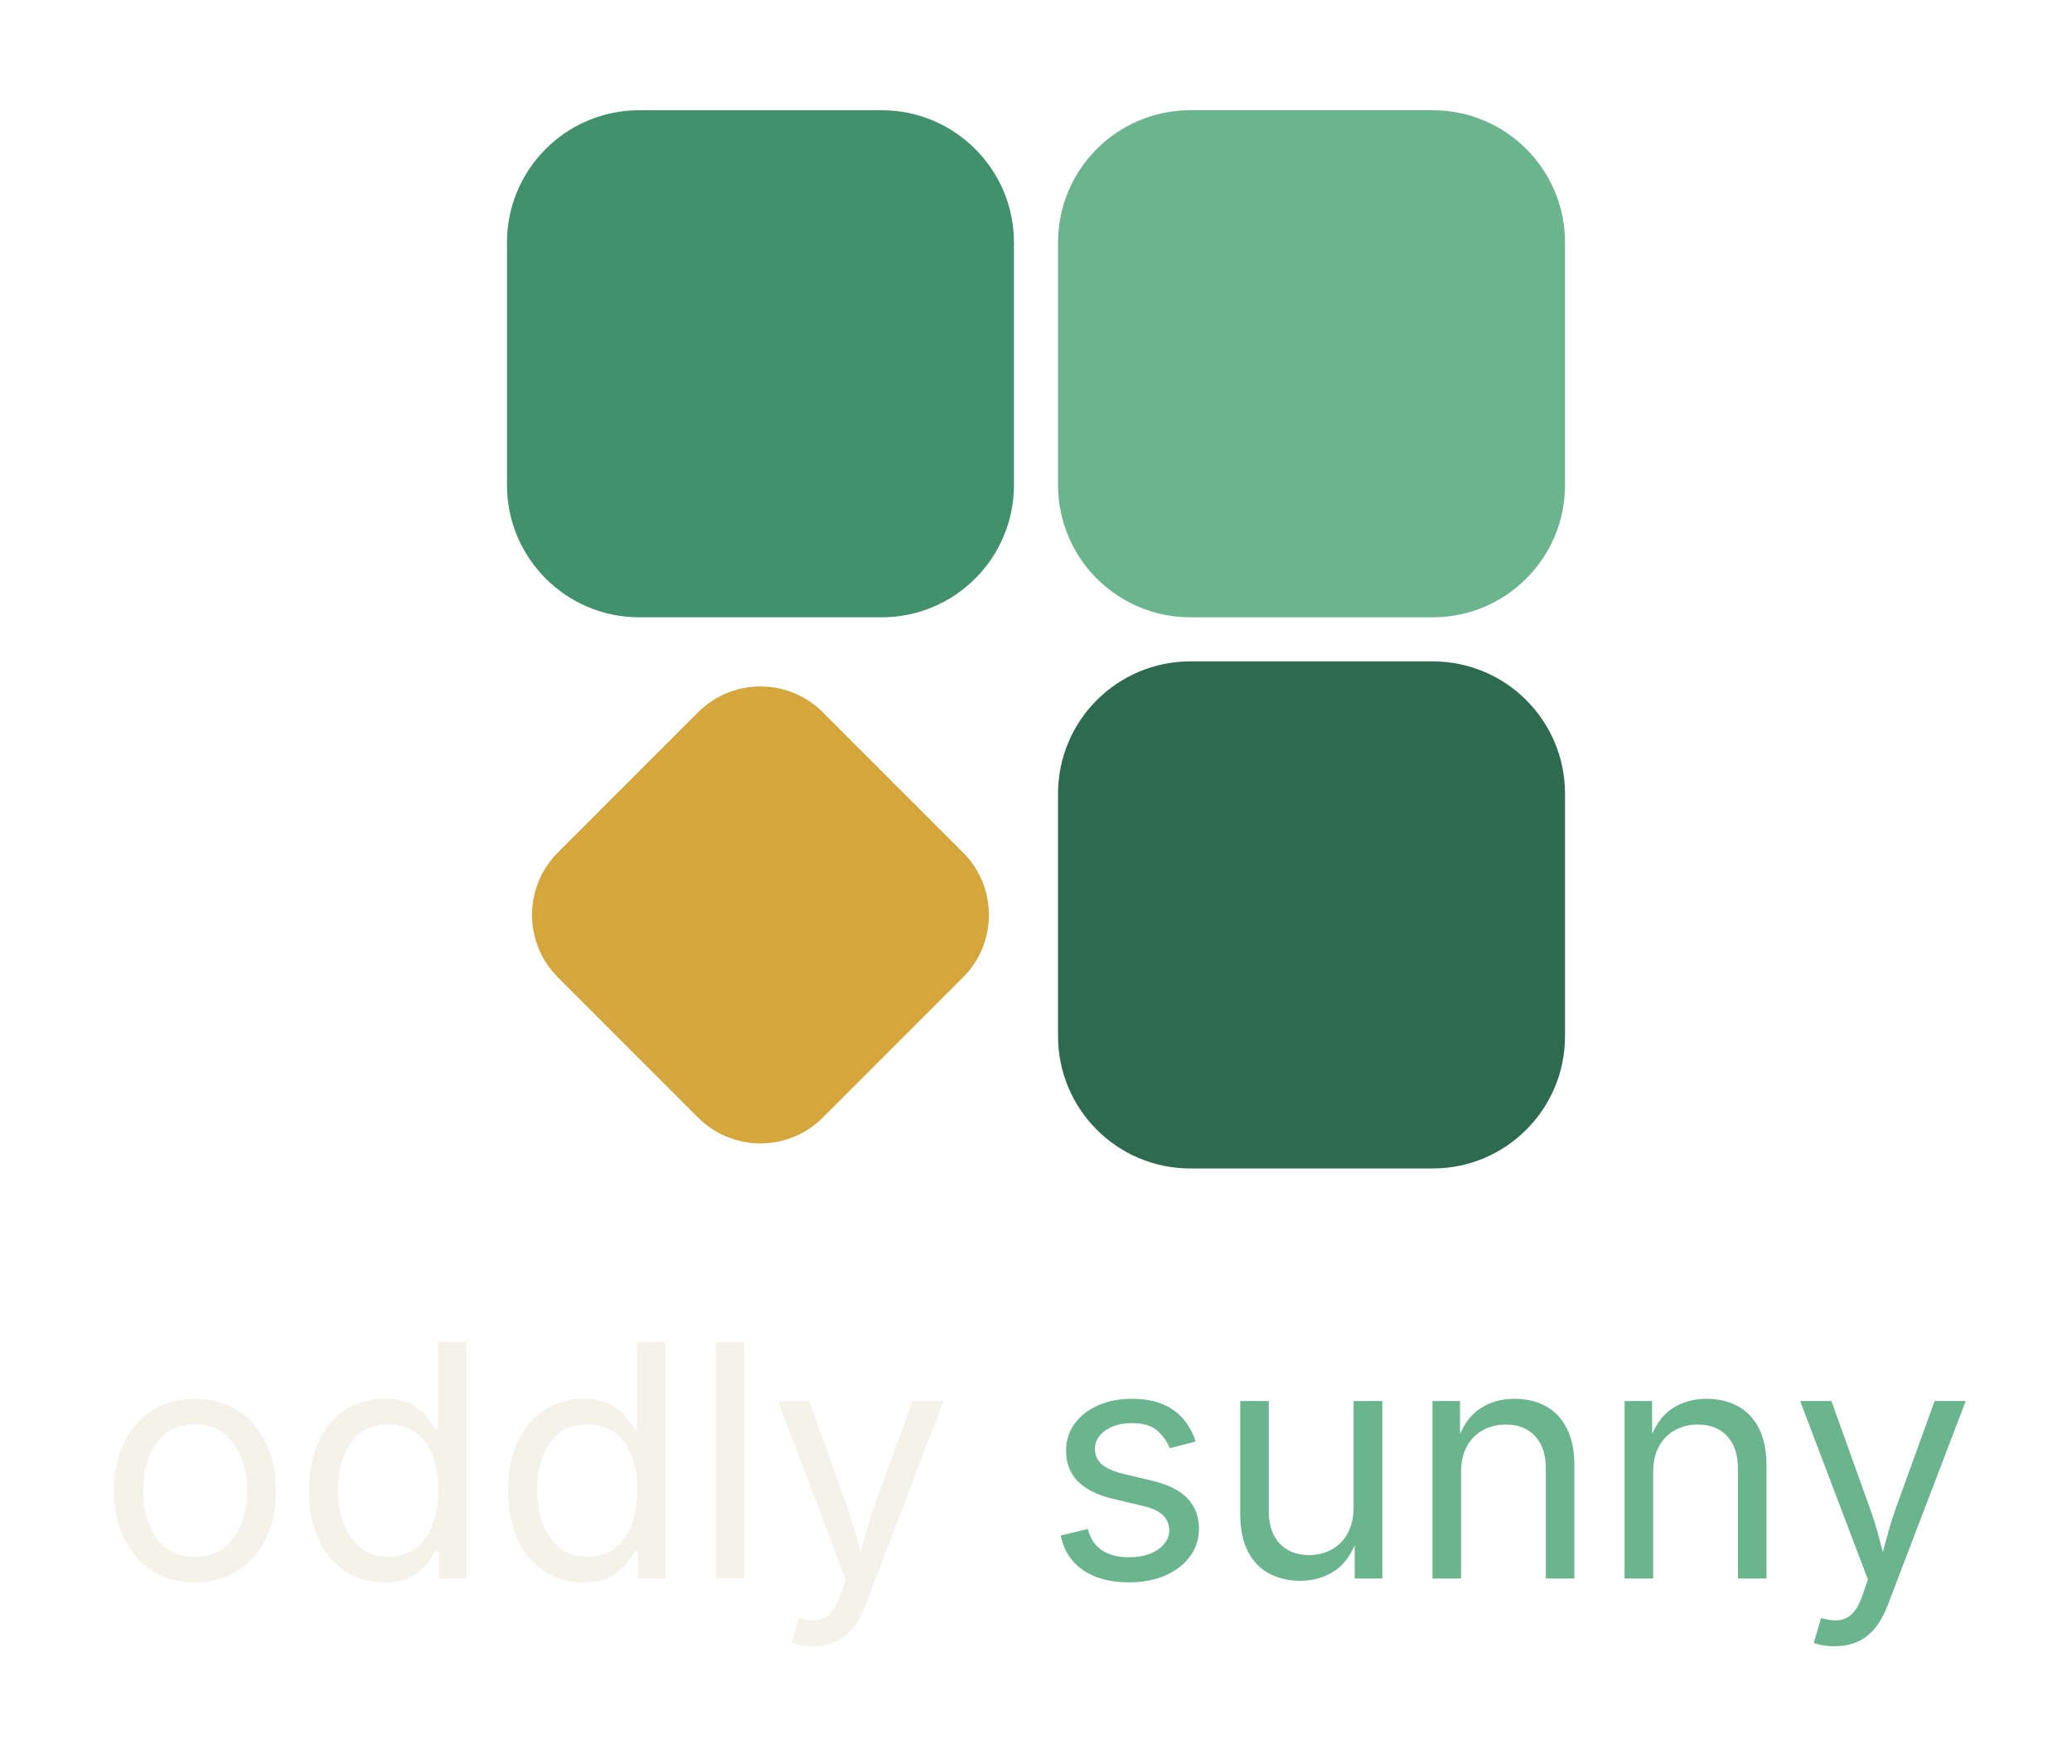
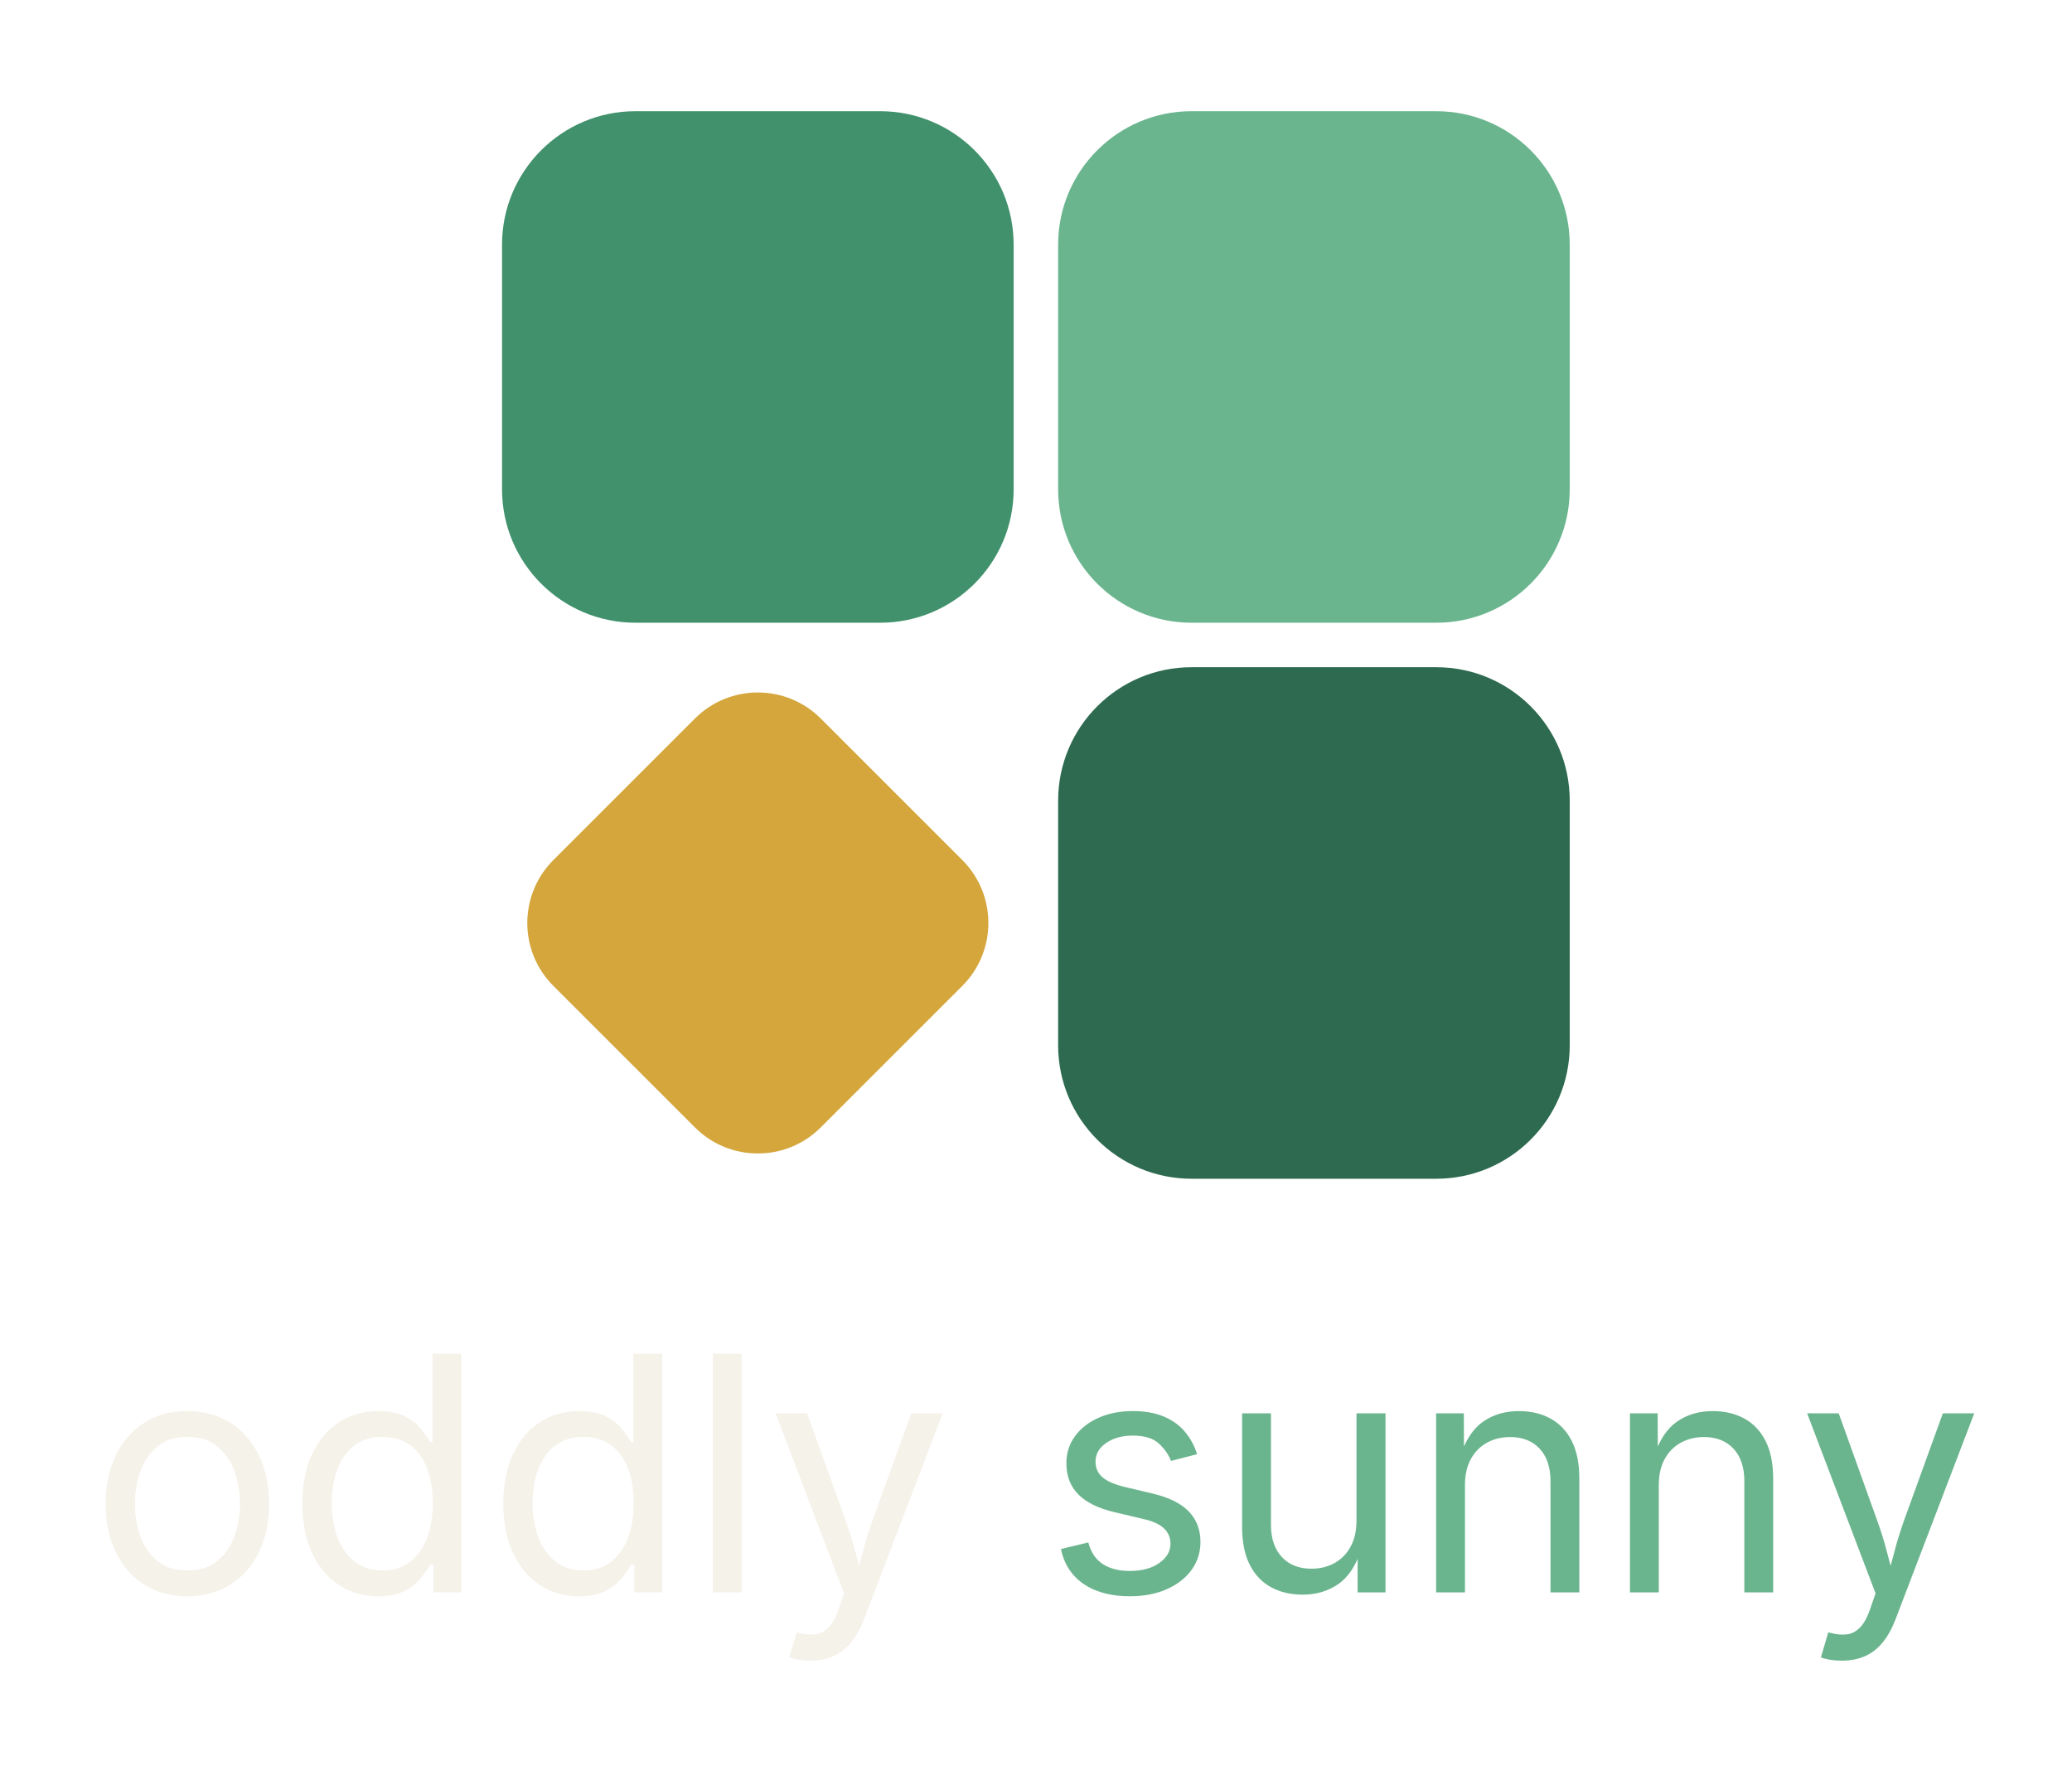
- <svg xmlns="http://www.w3.org/2000/svg" viewBox="-8 -8 188 160" width="188" height="160">
-   <g transform="translate(36 0)">
+ <svg xmlns="http://www.w3.org/2000/svg" viewBox="-8 -8 186.3 160" width="186.3" height="160">
+   <g transform="translate(35.14 0)">
    <rect x="2" y="2" width="46" height="46" rx="12" fill="#40916C" />
    <rect x="52" y="2" width="46" height="46" rx="12" fill="#6AB58E" />
    <rect x="52" y="52" width="46" height="46" rx="12" fill="#2D6A4F" />
    <rect x="8" y="58" width="34" height="34" rx="8" transform="rotate(45 25 75)" fill="#D4A63C" />
  </g>
-   <g transform="translate(-50.18 104.65) scale(0.39865)">
-     <path d="M150.149 77.507Q144.657 77.507 140.52 74.906Q136.383 72.304 134.07 67.607Q131.758 62.91 131.758 56.695Q131.758 50.371 134.07 45.656Q136.383 40.941 140.52 38.339Q144.657 35.738 150.149 35.738Q155.678 35.738 159.833 38.339Q163.988 40.941 166.301 45.656Q168.613 50.371 168.613 56.695Q168.613 62.91 166.301 67.607Q163.988 72.304 159.833 74.906Q155.678 77.507 150.149 77.507ZM150.149 71.69Q154.232 71.69 156.87 69.594Q159.508 67.498 160.772 64.084Q162.037 60.669 162.037 56.695Q162.037 52.684 160.772 49.233Q159.508 45.783 156.87 43.669Q154.232 41.555 150.149 41.555Q146.103 41.555 143.501 43.669Q140.899 45.783 139.635 49.215Q138.37 52.648 138.37 56.695Q138.37 60.669 139.635 64.084Q140.899 67.498 143.501 69.594Q146.103 71.69 150.149 71.69Z" fill="#F5F2EA" />
-     <path d="M193.22 77.507Q188.197 77.507 184.331 74.942Q180.465 72.376 178.297 67.679Q176.129 62.982 176.129 56.55Q176.129 50.155 178.315 45.475Q180.501 40.796 184.367 38.267Q188.233 35.738 193.256 35.738Q197.194 35.738 199.507 37.038Q201.819 38.339 203.066 39.983Q204.312 41.627 204.963 42.711H205.469V22.802H211.973V76.64H205.686V70.389H204.963Q204.312 71.509 203.03 73.189Q201.747 74.869 199.417 76.188Q197.086 77.507 193.22 77.507ZM194.195 71.69Q197.881 71.69 200.41 69.757Q202.939 67.824 204.24 64.391Q205.541 60.958 205.541 56.478Q205.541 51.997 204.258 48.655Q202.976 45.313 200.446 43.434Q197.917 41.555 194.195 41.555Q190.365 41.555 187.818 43.542Q185.271 45.53 184.006 48.908Q182.741 52.286 182.741 56.478Q182.741 60.705 184.024 64.156Q185.307 67.607 187.872 69.648Q190.438 71.69 194.195 71.69Z" fill="#F5F2EA" />
-     <path d="M238.53 77.507Q233.508 77.507 229.642 74.942Q225.775 72.376 223.607 67.679Q221.439 62.982 221.439 56.55Q221.439 50.155 223.625 45.475Q225.812 40.796 229.678 38.267Q233.544 35.738 238.566 35.738Q242.505 35.738 244.817 37.038Q247.13 38.339 248.376 39.983Q249.623 41.627 250.273 42.711H250.779V22.802H257.283V76.64H250.996V70.389H250.273Q249.623 71.509 248.34 73.189Q247.058 74.869 244.727 76.188Q242.396 77.507 238.53 77.507ZM239.506 71.69Q243.191 71.69 245.721 69.757Q248.25 67.824 249.551 64.391Q250.852 60.958 250.852 56.478Q250.852 51.997 249.569 48.655Q248.286 45.313 245.757 43.434Q243.228 41.555 239.506 41.555Q235.676 41.555 233.128 43.542Q230.581 45.53 229.316 48.908Q228.052 52.286 228.052 56.478Q228.052 60.705 229.334 64.156Q230.617 67.607 233.183 69.648Q235.748 71.69 239.506 71.69Z" fill="#F5F2EA" />
-     <path d="M275.205 22.802V76.64H268.701V22.802Z" fill="#F5F2EA" />
-     <path d="M285.973 91.274 287.635 85.637 288.321 85.818Q290.309 86.324 291.935 86.089Q293.561 85.854 294.861 84.481Q296.162 83.108 297.138 80.217L298.294 76.857L282.865 36.244H289.983L298.583 60.2Q299.956 63.957 300.896 67.643Q301.835 71.328 302.883 74.797H300.498Q301.546 71.328 302.503 67.625Q303.461 63.921 304.798 60.2L313.47 36.244H320.552L302.811 82.674Q301.582 85.89 299.866 87.968Q298.149 90.045 295.873 91.039Q293.597 92.033 290.742 92.033Q289.008 92.033 287.743 91.78Q286.479 91.527 285.973 91.274Z" fill="#F5F2EA" />
-     <path d="M362.755 77.507Q358.6 77.507 355.366 76.297Q352.132 75.086 350.036 72.702Q347.94 70.317 347.218 66.848L353.396 65.367Q354.264 68.691 356.667 70.244Q359.069 71.798 362.683 71.798Q366.91 71.798 369.421 69.992Q371.933 68.185 371.933 65.692Q371.933 63.596 370.469 62.205Q369.006 60.814 366.007 60.127L359.286 58.537Q353.794 57.237 351.12 54.509Q348.446 51.781 348.446 47.517Q348.446 44.048 350.397 41.392Q352.349 38.737 355.727 37.237Q359.105 35.738 363.405 35.738Q367.561 35.738 370.469 36.984Q373.378 38.231 375.203 40.417Q377.027 42.603 377.931 45.457L372.041 46.975Q371.21 44.807 369.277 43.036Q367.344 41.266 363.441 41.266Q359.828 41.266 357.425 42.928Q355.022 44.59 355.022 47.119Q355.022 49.36 356.648 50.715Q358.274 52.07 361.815 52.901L367.922 54.346Q373.414 55.647 376.052 58.375Q378.689 61.103 378.689 65.258Q378.689 68.799 376.684 71.563Q374.679 74.328 371.083 75.917Q367.488 77.507 362.755 77.507Z" fill="#6AB58E" />
-     <path d="M401.778 77.146Q397.695 77.146 394.606 75.466Q391.517 73.786 389.8 70.389Q388.084 66.993 388.084 61.898V36.244H394.588V61.356Q394.588 66.017 397.045 68.655Q399.502 71.292 403.729 71.292Q406.62 71.292 408.915 70.028Q411.209 68.763 412.546 66.324Q413.883 63.885 413.883 60.453V36.244H420.423V76.64H414.136V66.848H415.003Q413.124 72.521 409.673 74.833Q406.223 77.146 401.778 77.146Z" fill="#6AB58E" />
-     <path d="M438.345 52.431V76.64H431.841V36.244H438.092L438.128 46.036H437.225Q439.067 40.435 442.482 38.086Q445.896 35.738 450.485 35.738Q454.568 35.738 457.64 37.418Q460.711 39.098 462.427 42.476Q464.144 45.855 464.144 50.986V76.64H457.64V51.528Q457.64 46.867 455.201 44.229Q452.762 41.591 448.534 41.591Q445.644 41.591 443.331 42.856Q441.019 44.12 439.682 46.541Q438.345 48.962 438.345 52.431Z" fill="#6AB58E" />
-     <path d="M482.065 52.431V76.64H475.562V36.244H481.812L481.849 46.036H480.945Q482.788 40.435 486.203 38.086Q489.617 35.738 494.206 35.738Q498.289 35.738 501.36 37.418Q504.432 39.098 506.148 42.476Q507.864 45.855 507.864 50.986V76.64H501.36V51.528Q501.36 46.867 498.921 44.229Q496.482 41.591 492.255 41.591Q489.364 41.591 487.052 42.856Q484.739 44.12 483.402 46.541Q482.065 48.962 482.065 52.431Z" fill="#6AB58E" />
-     <path d="M518.632 91.274 520.294 85.637 520.98 85.818Q522.968 86.324 524.594 86.089Q526.22 85.854 527.521 84.481Q528.821 83.108 529.797 80.217L530.953 76.857L515.524 36.244H522.643L531.242 60.2Q532.615 63.957 533.555 67.643Q534.494 71.328 535.542 74.797H533.157Q534.205 71.328 535.163 67.625Q536.12 63.921 537.457 60.2L546.129 36.244H553.211L535.47 82.674Q534.241 85.89 532.525 87.968Q530.809 90.045 528.532 91.039Q526.256 92.033 523.401 92.033Q521.667 92.033 520.402 91.78Q519.138 91.527 518.632 91.274Z" fill="#6AB58E" />
-   </g>
+   <path d="M8.83 135.546Q6.64 135.546 4.991 134.509Q3.342 133.471 2.42 131.599Q1.498 129.726 1.498 127.249Q1.498 124.728 2.42 122.848Q3.342 120.969 4.991 119.931Q6.64 118.894 8.83 118.894Q11.034 118.894 12.69 119.931Q14.347 120.969 15.269 122.848Q16.19 124.728 16.19 127.249Q16.19 129.726 15.269 131.599Q14.347 133.471 12.69 134.509Q11.034 135.546 8.83 135.546ZM8.83 133.227Q10.458 133.227 11.509 132.391Q12.561 131.556 13.065 130.195Q13.569 128.833 13.569 127.249Q13.569 125.65 13.065 124.274Q12.561 122.899 11.509 122.056Q10.458 121.213 8.83 121.213Q7.217 121.213 6.179 122.056Q5.142 122.899 4.638 124.267Q4.134 125.636 4.134 127.249Q4.134 128.833 4.638 130.195Q5.142 131.556 6.179 132.391Q7.217 133.227 8.83 133.227Z" fill="#F5F2EA" />
+   <path d="M26 135.546Q23.998 135.546 22.456 134.523Q20.915 133.5 20.051 131.628Q19.187 129.755 19.187 127.191Q19.187 124.642 20.058 122.776Q20.929 120.911 22.471 119.903Q24.012 118.894 26.014 118.894Q27.584 118.894 28.506 119.413Q29.428 119.931 29.925 120.587Q30.422 121.242 30.681 121.674H30.883V113.738H33.476V135.2H30.969V132.708H30.681Q30.422 133.155 29.911 133.824Q29.399 134.494 28.47 135.02Q27.541 135.546 26 135.546ZM26.389 133.227Q27.858 133.227 28.866 132.456Q29.875 131.685 30.393 130.317Q30.912 128.949 30.912 127.162Q30.912 125.376 30.4 124.044Q29.889 122.711 28.881 121.962Q27.872 121.213 26.389 121.213Q24.862 121.213 23.846 122.006Q22.831 122.798 22.327 124.145Q21.823 125.492 21.823 127.162Q21.823 128.848 22.334 130.223Q22.845 131.599 23.868 132.413Q24.891 133.227 26.389 133.227Z" fill="#F5F2EA" />
+   <path d="M44.063 135.546Q42.061 135.546 40.519 134.523Q38.978 133.5 38.114 131.628Q37.25 129.755 37.25 127.191Q37.25 124.642 38.121 122.776Q38.992 120.911 40.534 119.903Q42.075 118.894 44.077 118.894Q45.647 118.894 46.569 119.413Q47.491 119.931 47.988 120.587Q48.485 121.242 48.744 121.674H48.946V113.738H51.539V135.2H49.032V132.708H48.744Q48.485 133.155 47.974 133.824Q47.462 134.494 46.533 135.02Q45.604 135.546 44.063 135.546ZM44.452 133.227Q45.921 133.227 46.929 132.456Q47.938 131.685 48.456 130.317Q48.975 128.949 48.975 127.162Q48.975 125.376 48.463 124.044Q47.952 122.711 46.944 121.962Q45.935 121.213 44.452 121.213Q42.925 121.213 41.909 122.006Q40.894 122.798 40.39 124.145Q39.885 125.492 39.885 127.162Q39.885 128.848 40.397 130.223Q40.908 131.599 41.931 132.413Q42.954 133.227 44.452 133.227Z" fill="#F5F2EA" />
+   <path d="M58.683 113.738V135.2H56.09V113.738Z" fill="#F5F2EA" />
+   <path d="M62.976 141.034 63.638 138.787 63.912 138.859Q64.704 139.06 65.352 138.967Q66 138.873 66.519 138.326Q67.038 137.778 67.427 136.626L67.887 135.286L61.737 119.096H64.574L68.003 128.646Q68.55 130.144 68.925 131.613Q69.299 133.083 69.717 134.465H68.766Q69.184 133.083 69.566 131.606Q69.947 130.13 70.48 128.646L73.937 119.096H76.76L69.688 137.606Q69.198 138.887 68.514 139.716Q67.83 140.544 66.922 140.94Q66.015 141.336 64.877 141.336Q64.186 141.336 63.681 141.235Q63.177 141.135 62.976 141.034Z" fill="#F5F2EA" />
+   <path d="M93.585 135.546Q91.928 135.546 90.639 135.063Q89.35 134.581 88.514 133.63Q87.679 132.679 87.391 131.296L89.854 130.706Q90.2 132.031 91.158 132.65Q92.115 133.27 93.556 133.27Q95.241 133.27 96.242 132.55Q97.243 131.829 97.243 130.835Q97.243 130 96.66 129.445Q96.077 128.891 94.881 128.617L92.202 127.983Q90.012 127.465 88.947 126.377Q87.881 125.29 87.881 123.59Q87.881 122.207 88.658 121.149Q89.436 120.09 90.783 119.492Q92.13 118.894 93.844 118.894Q95.5 118.894 96.66 119.391Q97.82 119.888 98.547 120.76Q99.274 121.631 99.635 122.769L97.287 123.374Q96.955 122.51 96.185 121.804Q95.414 121.098 93.858 121.098Q92.418 121.098 91.46 121.761Q90.502 122.423 90.502 123.432Q90.502 124.325 91.15 124.865Q91.799 125.405 93.21 125.736L95.645 126.313Q97.834 126.831 98.885 127.919Q99.937 129.006 99.937 130.663Q99.937 132.074 99.138 133.176Q98.338 134.278 96.905 134.912Q95.472 135.546 93.585 135.546Z" fill="#6AB58E" />
+   <path d="M109.141 135.402Q107.514 135.402 106.282 134.732Q105.051 134.062 104.366 132.708Q103.682 131.354 103.682 129.323V119.096H106.275V129.107Q106.275 130.965 107.254 132.017Q108.234 133.068 109.919 133.068Q111.072 133.068 111.986 132.564Q112.901 132.06 113.434 131.088Q113.967 130.115 113.967 128.747V119.096H116.574V135.2H114.068V131.296H114.413Q113.664 133.558 112.289 134.48Q110.913 135.402 109.141 135.402Z" fill="#6AB58E" />
+   <path d="M123.719 125.549V135.2H121.126V119.096H123.618L123.632 123H123.272Q124.007 120.767 125.368 119.831Q126.729 118.894 128.558 118.894Q130.186 118.894 131.41 119.564Q132.635 120.234 133.319 121.581Q134.003 122.928 134.003 124.973V135.2H131.41V125.189Q131.41 123.331 130.438 122.279Q129.466 121.228 127.781 121.228Q126.628 121.228 125.706 121.732Q124.784 122.236 124.251 123.201Q123.719 124.166 123.719 125.549Z" fill="#6AB58E" />
+   <path d="M141.148 125.549V135.2H138.555V119.096H141.047L141.061 123H140.701Q141.436 120.767 142.797 119.831Q144.158 118.894 145.988 118.894Q147.615 118.894 148.84 119.564Q150.064 120.234 150.748 121.581Q151.432 122.928 151.432 124.973V135.2H148.84V125.189Q148.84 123.331 147.867 122.279Q146.895 121.228 145.21 121.228Q144.057 121.228 143.135 121.732Q142.214 122.236 141.681 123.201Q141.148 124.166 141.148 125.549Z" fill="#6AB58E" />
+   <path d="M155.725 141.034 156.387 138.787 156.661 138.859Q157.453 139.06 158.102 138.967Q158.75 138.873 159.268 138.326Q159.787 137.778 160.176 136.626L160.637 135.286L154.486 119.096H157.324L160.752 128.646Q161.299 130.144 161.674 131.613Q162.048 133.083 162.466 134.465H161.515Q161.933 133.083 162.315 131.606Q162.697 130.13 163.229 128.646L166.687 119.096H169.51L162.437 137.606Q161.948 138.887 161.263 139.716Q160.579 140.544 159.672 140.94Q158.764 141.336 157.626 141.336Q156.935 141.336 156.431 141.235Q155.927 141.135 155.725 141.034Z" fill="#6AB58E" />
</svg>
